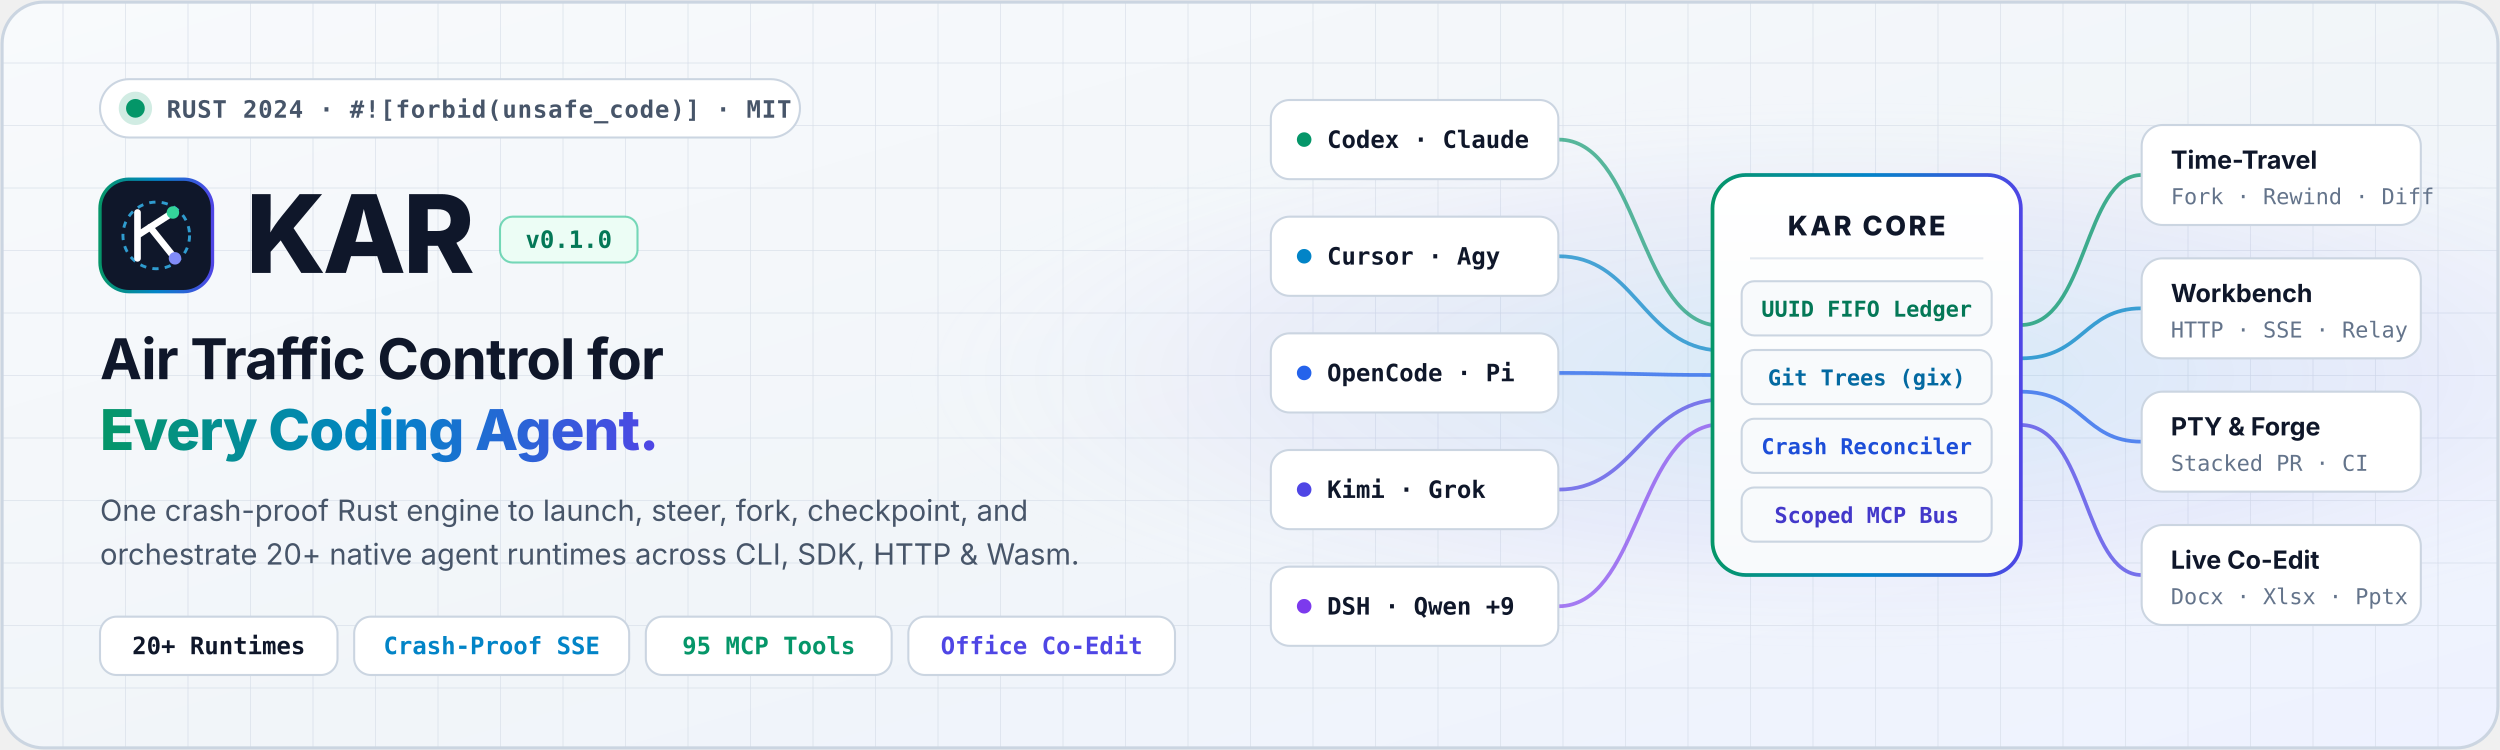
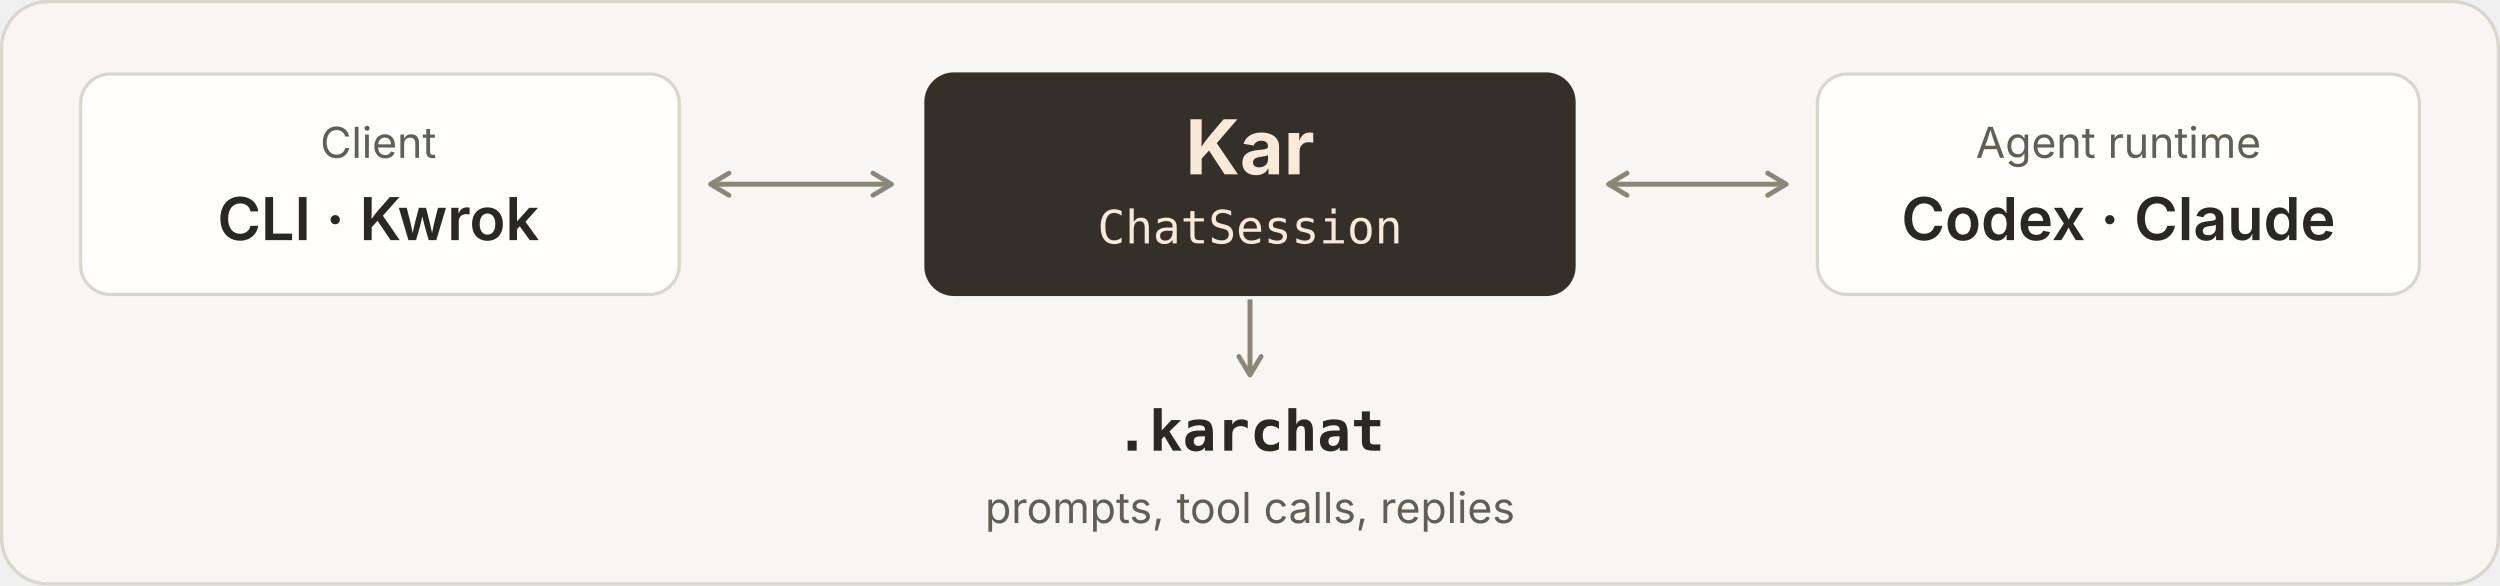
- <svg xmlns="http://www.w3.org/2000/svg" viewBox="0 0 1200 360" width="1200" height="360" role="img" aria-label="Kar — Air Traffic Control for Every Coding Agent">
+ <svg xmlns="http://www.w3.org/2000/svg" width="760" height="178" viewBox="0 0 760 178" role="img" aria-labelledby="title desc">
  <defs>
-     <linearGradient id="bg" x1="0" y1="0" x2="1" y2="1">
-       <stop offset="0%" stop-color="#F8FAFC" />
-       <stop offset="55%" stop-color="#F1F5F9" />
-       <stop offset="100%" stop-color="#EEF2FF" />
-     </linearGradient>
-     <radialGradient id="glowA" cx="0.74" cy="0.5" r="0.38">
-       <stop offset="0%" stop-color="#0EA5E9" stop-opacity="0.12" />
-       <stop offset="60%" stop-color="#6366F1" stop-opacity="0.06" />
-       <stop offset="100%" stop-color="#F8FAFC" stop-opacity="0" />
-     </radialGradient>
-     <linearGradient id="coreGrad" x1="0" y1="0" x2="0" y2="1">
-       <stop offset="0%" stop-color="#FFFFFF" />
-       <stop offset="100%" stop-color="#F8FAFC" />
-     </linearGradient>
-     <linearGradient id="accentGrad" x1="0" y1="0" x2="1" y2="0">
-       <stop offset="0%" stop-color="#059669" />
-       <stop offset="50%" stop-color="#0284C7" />
-       <stop offset="100%" stop-color="#4F46E5" />
-     </linearGradient>
-     <pattern id="grid" width="30" height="30" patternUnits="userSpaceOnUse">
-       <path d="M 30 0 L 0 0 0 30" fill="none" stroke="#CBD5E1" stroke-width="0.7" stroke-opacity="0.65" />
-     </pattern>
+     <marker id="tip" viewBox="0 0 8 8" refX="6" refY="4" markerWidth="6" markerHeight="6" orient="auto-start-reverse">
+       <path d="M1 1l5 3-5 3" fill="none" stroke="#8B867A" stroke-width="1.3" stroke-linejoin="round" stroke-linecap="round" />
+     </marker>
  </defs>
-   <rect x="1" y="1" width="1198" height="358" rx="20" fill="url(#bg)" />
-   <rect x="1" y="1" width="1198" height="358" rx="20" fill="url(#grid)" />
-   <rect x="1" y="1" width="1198" height="358" rx="20" fill="url(#glowA)" />
-   <rect x="1" y="1" width="1198" height="358" rx="20" fill="none" stroke="#CBD5E1" stroke-width="1.5" />
-   <rect x="48" y="38" width="336" height="28" rx="14" fill="#FFFFFF" stroke="#CBD5E1" stroke-width="1" />
-   <circle cx="65" cy="52" r="4.5" fill="#059669" />
-   <circle cx="65" cy="52" r="8" fill="#059669" fill-opacity="0.18" />
-   <text x="80" y="56.5" fill="#475569" font-family="ui-monospace, SFMono-Regular, Menlo, Monaco, Consolas, monospace" font-size="11.5" font-weight="600" letter-spacing="0.4">RUST 2024 · #![forbid(unsafe_code)] · MIT</text>
-   <g transform="translate(48, 86)">
-     <rect x="0" y="0" width="54" height="54" rx="14" fill="#0F172A" stroke="url(#accentGrad)" stroke-width="1.6" />
-     <circle cx="27" cy="27" r="16" fill="none" stroke="#38BDF8" stroke-width="1.4" stroke-dasharray="3 3" stroke-opacity="0.8" />
-     <path d="M18 16 V38 M18 27 L35 16 M24 23 L36 38" fill="none" stroke="#FFFFFF" stroke-width="3.2" stroke-linecap="round" stroke-linejoin="round" />
-     <circle cx="35" cy="16" r="3" fill="#34D399" />
-     <circle cx="36" cy="38" r="3" fill="#818CF8" />
-     <text x="70" y="45" fill="#0F172A" font-family="-apple-system, BlinkMacSystemFont, 'SF Pro Display', 'Segoe UI', Inter, sans-serif" font-size="52" font-weight="800" letter-spacing="-1.5">KAR</text>
-     <rect x="192" y="18" width="66" height="22" rx="6" fill="#ECFDF5" stroke="#10B981" stroke-opacity="0.55" />
-     <text x="225" y="33" text-anchor="middle" fill="#047857" font-family="ui-monospace, SFMono-Regular, Menlo, monospace" font-size="11.5" font-weight="700">v0.1.0</text>
+   <rect x="0.5" y="0.5" width="759" height="177" rx="14" fill="#F7F6F2" stroke="#D9D6CC" />
+   <g fill="#FFFEFB" stroke="#D9D6CC">
+     <rect x="24.5" y="22.5" width="182" height="67" rx="9" />
+     <rect x="552.5" y="22.5" width="183" height="67" rx="9" />
  </g>
-   <text x="48" y="182" fill="#0F172A" font-family="-apple-system, BlinkMacSystemFont, 'SF Pro Display', 'Segoe UI', Inter, sans-serif" font-size="27" font-weight="700" letter-spacing="-0.4">Air Traffic Control for</text>
-   <text x="48" y="216" fill="url(#accentGrad)" font-family="-apple-system, BlinkMacSystemFont, 'SF Pro Display', 'Segoe UI', Inter, sans-serif" font-size="27" font-weight="800" letter-spacing="-0.4">Every Coding Agent.</text>
-   <text x="48" y="250" fill="#475569" font-family="-apple-system, BlinkMacSystemFont, 'Segoe UI', Inter, sans-serif" font-size="14" font-weight="400">One crash-proof Rust engine to launch, steer, fork, checkpoint, and</text>
-   <text x="48" y="271" fill="#475569" font-family="-apple-system, BlinkMacSystemFont, 'Segoe UI', Inter, sans-serif" font-size="14" font-weight="400">orchestrate 20+ native agent runtimes across CLI, SDK, HTTP &amp; Wasm.</text>
-   <g font-family="ui-monospace, SFMono-Regular, Menlo, monospace" font-size="11.5" font-weight="600">
-     <rect x="48" y="296" width="114" height="28" rx="8" fill="#FFFFFF" stroke="#CBD5E1" />
-     <text x="105" y="314" text-anchor="middle" fill="#0F172A">20+ Runtimes</text>
-     <rect x="170" y="296" width="132" height="28" rx="8" fill="#FFFFFF" stroke="#CBD5E1" />
-     <text x="236" y="314" text-anchor="middle" fill="#0284C7">Crash-Proof SSE</text>
-     <rect x="310" y="296" width="118" height="28" rx="8" fill="#FFFFFF" stroke="#CBD5E1" />
-     <text x="369" y="314" text-anchor="middle" fill="#059669">95 MCP Tools</text>
-     <rect x="436" y="296" width="128" height="28" rx="8" fill="#FFFFFF" stroke="#CBD5E1" />
-     <text x="500" y="314" text-anchor="middle" fill="#4F46E5">Office Co-Edit</text>
+   <rect x="281" y="22" width="198" height="68" rx="9" fill="#343029" />
+   <g fill="none" stroke="#8B867A" stroke-width="1.5">
+     <path d="M216 56h55" marker-start="url(#tip)" marker-end="url(#tip)" />
+     <path d="M489 56h54" marker-start="url(#tip)" marker-end="url(#tip)" />
+     <path d="M380 91v23" marker-end="url(#tip)" />
  </g>
-   <g fill="none" stroke-width="1.8">
-     <path d="M 748 67 C 786 67, 786 150, 822 156" stroke="#059669" stroke-opacity="0.65" />
-     <path d="M 748 123 C 784 123, 788 164, 822 168" stroke="#0284C7" stroke-opacity="0.7" />
-     <path d="M 748 179 C 784 179, 788 180, 822 180" stroke="#2563EB" stroke-opacity="0.75" />
-     <path d="M 748 235 C 784 235, 788 196, 822 192" stroke="#4F46E5" stroke-opacity="0.7" />
-     <path d="M 748 291 C 786 291, 786 210, 822 204" stroke="#7C3AED" stroke-opacity="0.65" />
-     <path d="M 970 156 C 1002 156, 1000 84, 1028 84" stroke="#059669" stroke-opacity="0.75" />
-     <path d="M 970 172 C 1000 172, 1000 148, 1028 148" stroke="#0284C7" stroke-opacity="0.75" />
-     <path d="M 970 188 C 1000 188, 1000 212, 1028 212" stroke="#2563EB" stroke-opacity="0.75" />
-     <path d="M 970 204 C 1002 204, 1000 276, 1028 276" stroke="#4F46E5" stroke-opacity="0.75" />
-   </g>
-   <g font-family="ui-monospace, SFMono-Regular, Menlo, monospace" font-size="11.5" font-weight="600">
-     <rect x="610" y="48" width="138" height="38" rx="9" fill="#FFFFFF" stroke="#CBD5E1" />
-     <circle cx="626" cy="67" r="3.5" fill="#059669" />
-     <text x="637" y="71" fill="#0F172A">Codex · Claude</text>
-     <rect x="610" y="104" width="138" height="38" rx="9" fill="#FFFFFF" stroke="#CBD5E1" />
-     <circle cx="626" cy="123" r="3.5" fill="#0284C7" />
-     <text x="637" y="127" fill="#0F172A">Cursor · Agy</text>
-     <rect x="610" y="160" width="138" height="38" rx="9" fill="#FFFFFF" stroke="#CBD5E1" />
-     <circle cx="626" cy="179" r="3.5" fill="#2563EB" />
-     <text x="637" y="183" fill="#0F172A">OpenCode · Pi</text>
-     <rect x="610" y="216" width="138" height="38" rx="9" fill="#FFFFFF" stroke="#CBD5E1" />
-     <circle cx="626" cy="235" r="3.5" fill="#4F46E5" />
-     <text x="637" y="239" fill="#0F172A">Kimi · Grok</text>
-     <rect x="610" y="272" width="138" height="38" rx="9" fill="#FFFFFF" stroke="#CBD5E1" />
-     <circle cx="626" cy="291" r="3.5" fill="#7C3AED" />
-     <text x="637" y="295" fill="#0F172A">DSH · Qwen +9</text>
-   </g>
-   <rect x="822" y="84" width="148" height="192" rx="16" fill="url(#coreGrad)" stroke="url(#accentGrad)" stroke-width="1.8" />
-   <text x="896" y="113" text-anchor="middle" fill="#0F172A" font-family="-apple-system, BlinkMacSystemFont, 'Segoe UI', Inter, sans-serif" font-size="13" font-weight="800" letter-spacing="1.2">KAR CORE</text>
-   <line x1="840" y1="124" x2="952" y2="124" stroke="#E2E8F0" stroke-width="1" />
-   <g font-family="ui-monospace, SFMono-Regular, Menlo, monospace" font-size="10.5" font-weight="600" text-anchor="middle">
-     <rect x="836" y="135" width="120" height="26" rx="6" fill="#F8FAFC" stroke="#CBD5E1" />
-     <text x="896" y="152" fill="#047857">UUID FIFO Ledger</text>
-     <rect x="836" y="168" width="120" height="26" rx="6" fill="#F8FAFC" stroke="#CBD5E1" />
-     <text x="896" y="185" fill="#0369A1">Git Trees (gix)</text>
-     <rect x="836" y="201" width="120" height="26" rx="6" fill="#F8FAFC" stroke="#CBD5E1" />
-     <text x="896" y="218" fill="#1D4ED8">Crash Reconciler</text>
-     <rect x="836" y="234" width="120" height="26" rx="6" fill="#F8FAFC" stroke="#CBD5E1" />
-     <text x="896" y="251" fill="#4338CA">Scoped MCP Bus</text>
-   </g>
-   <g font-family="-apple-system, BlinkMacSystemFont, 'Segoe UI', Inter, sans-serif">
-     <rect x="1028" y="60" width="134" height="48" rx="10" fill="#FFFFFF" stroke="#CBD5E1" />
-     <text x="1042" y="81" fill="#0F172A" font-size="12" font-weight="700">Time-Travel</text>
-     <text x="1042" y="98" fill="#64748B" font-family="ui-monospace, SFMono-Regular, Menlo, monospace" font-size="10.5">Fork · Rewind · Diff</text>
-     <rect x="1028" y="124" width="134" height="48" rx="10" fill="#FFFFFF" stroke="#CBD5E1" />
-     <text x="1042" y="145" fill="#0F172A" font-size="12" font-weight="700">Workbench</text>
-     <text x="1042" y="162" fill="#64748B" font-family="ui-monospace, SFMono-Regular, Menlo, monospace" font-size="10.5">HTTP · SSE · Relay</text>
-     <rect x="1028" y="188" width="134" height="48" rx="10" fill="#FFFFFF" stroke="#CBD5E1" />
-     <text x="1042" y="209" fill="#0F172A" font-size="12" font-weight="700">PTY &amp; Forge</text>
-     <text x="1042" y="226" fill="#64748B" font-family="ui-monospace, SFMono-Regular, Menlo, monospace" font-size="10.5">Stacked PR · CI</text>
-     <rect x="1028" y="252" width="134" height="48" rx="10" fill="#FFFFFF" stroke="#CBD5E1" />
-     <text x="1042" y="273" fill="#0F172A" font-size="12" font-weight="700">Live Co-Edit</text>
-     <text x="1042" y="290" fill="#64748B" font-family="ui-monospace, SFMono-Regular, Menlo, monospace" font-size="10.5">Docx · Xlsx · Pptx</text>
+   <g font-family="-apple-system, BlinkMacSystemFont, 'Segoe UI', 'PingFang SC', sans-serif" text-anchor="middle">
+     <g fill="#615E55" font-size="13">
+       <text x="115" y="48">Client</text>
+       <text x="644" y="48">Agent runtime</text>
+     </g>
+     <g fill="#292823" font-size="18" font-weight="600">
+       <text x="115" y="73">CLI · Kwrok</text>
+       <text x="644" y="73">Codex · Claude</text>
+     </g>
+     <text x="380" y="53" fill="#F8E9D9" font-size="23" font-weight="650">Kar</text>
+     <text x="380" y="74" fill="#F8E9D9" font-family="ui-monospace, Menlo, Consolas, monospace" font-size="14">ChatSession</text>
+     <text x="380" y="137" fill="#292823" font-family="ui-monospace, Menlo, Consolas, monospace" font-size="17" font-weight="600">.karchat</text>
+     <text x="380" y="159" fill="#615E55" font-size="13">prompts, tool calls, replies</text>
  </g>
</svg>
